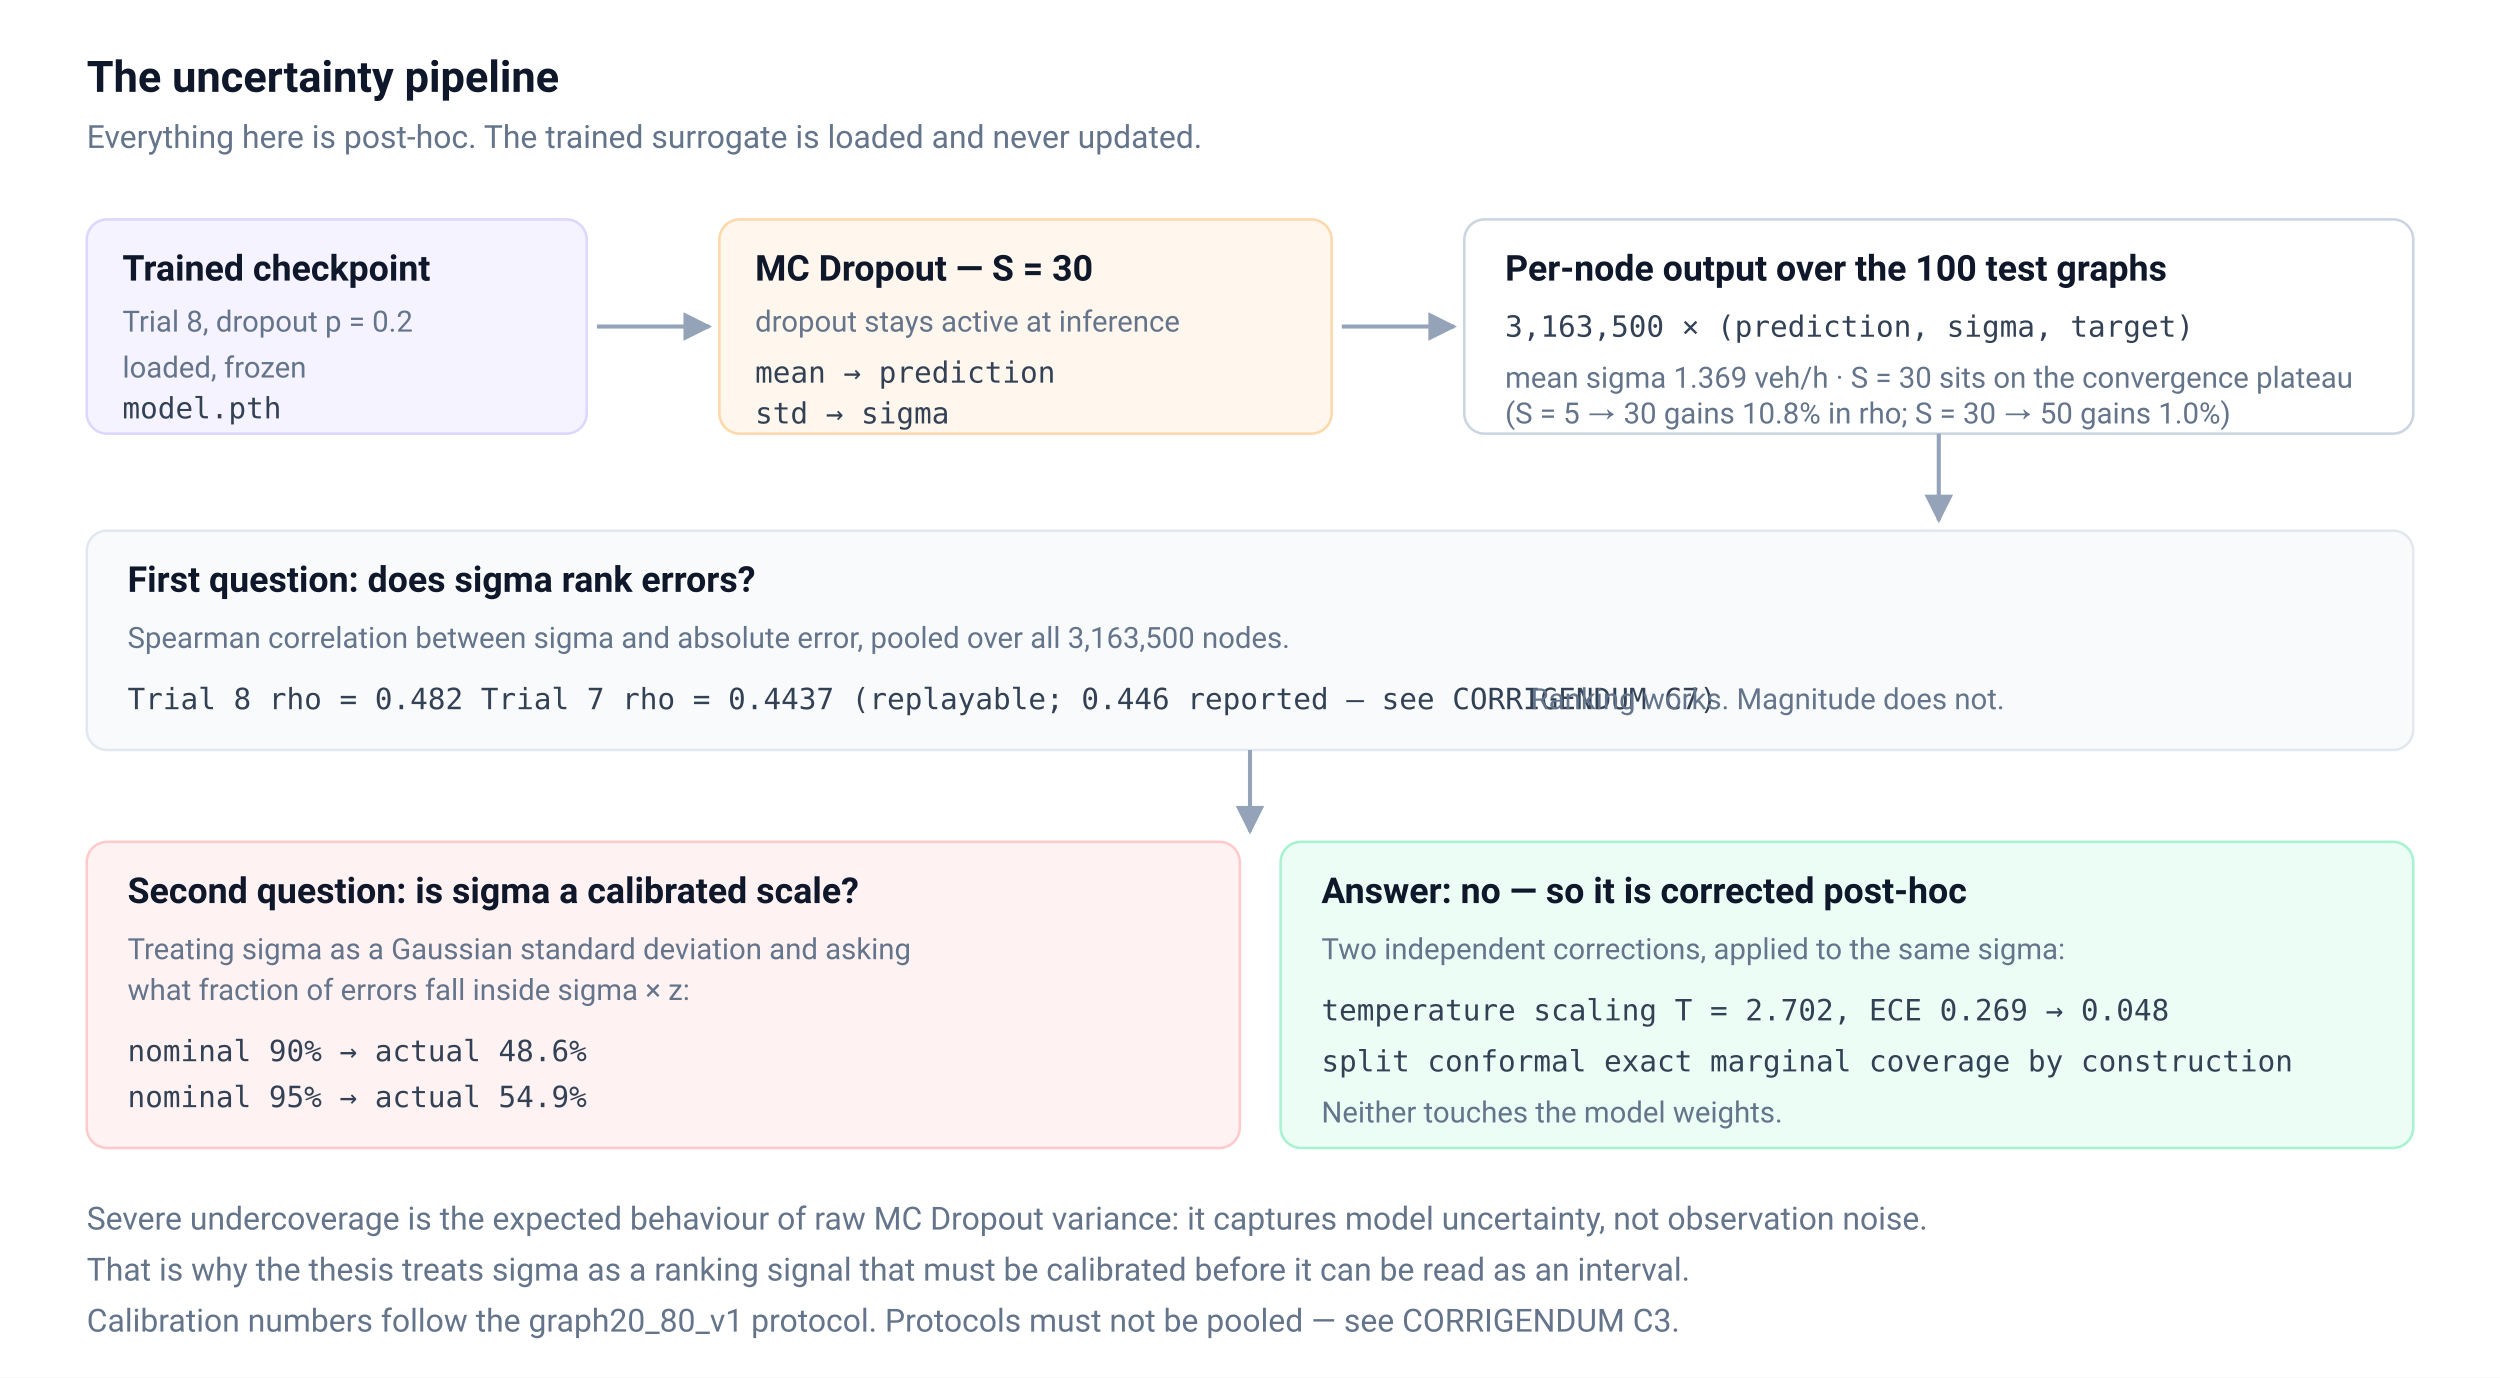
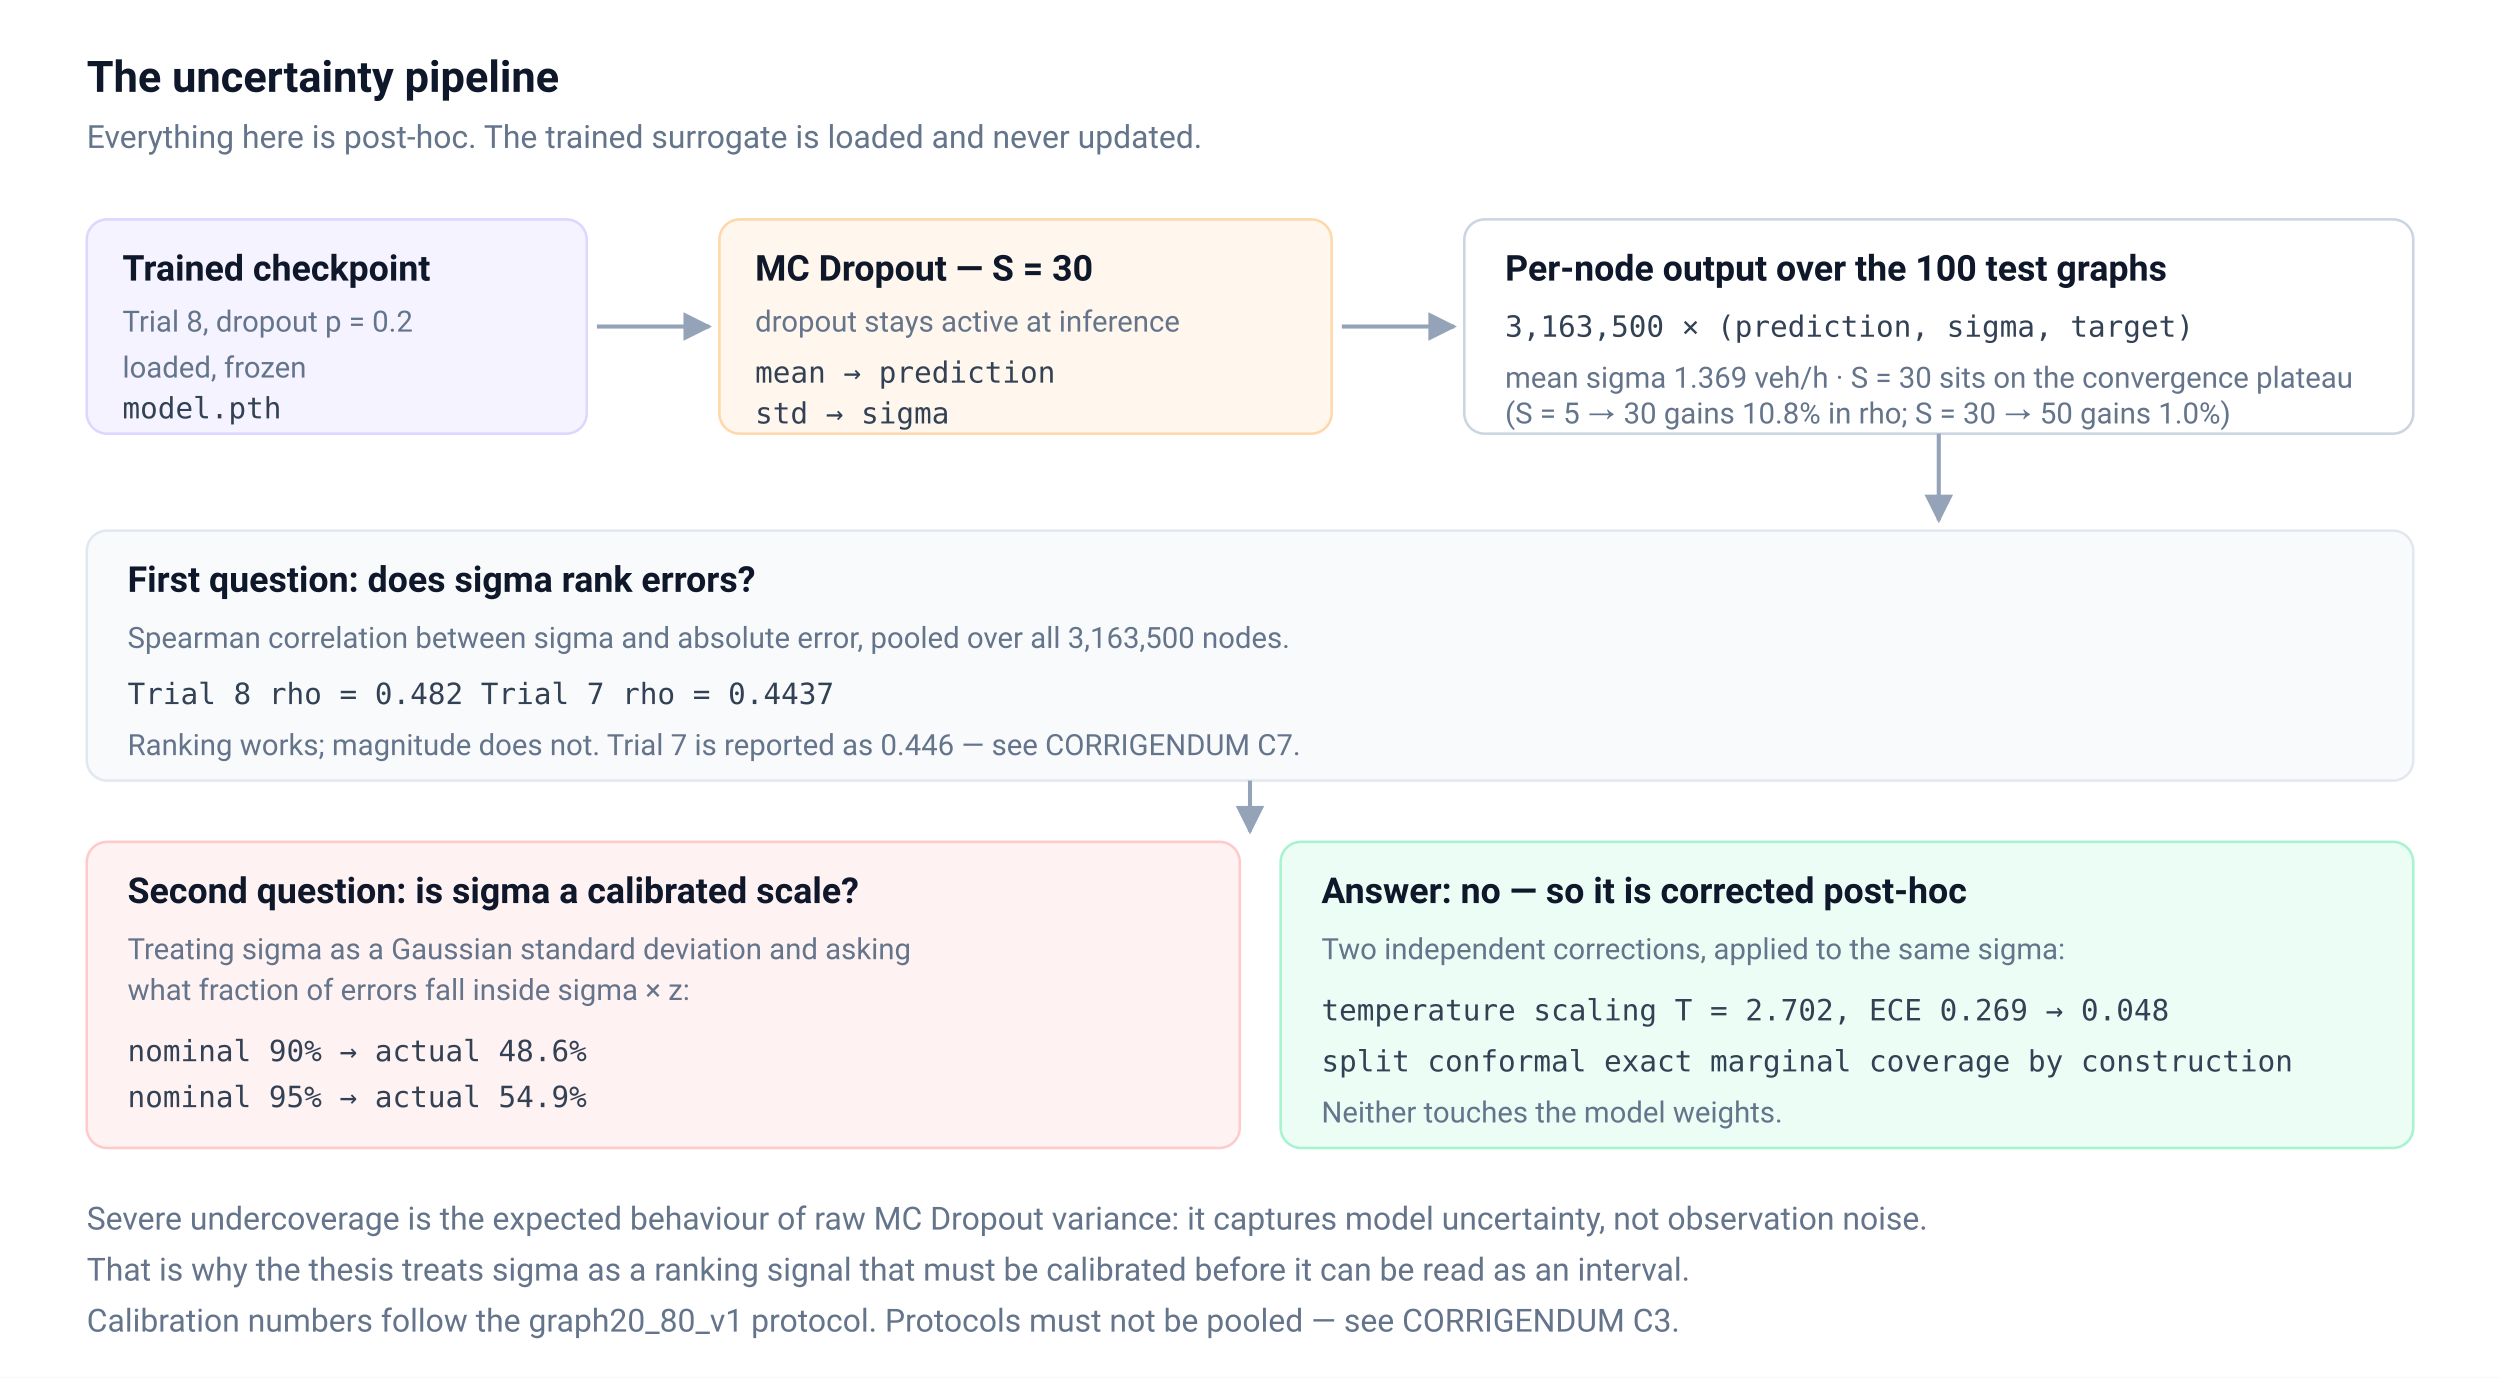
<svg xmlns="http://www.w3.org/2000/svg" viewBox="0 0 980 540" width="980" height="540" font-family="-apple-system, BlinkMacSystemFont, 'Segoe UI', Roboto, Helvetica, Arial, sans-serif">
  <rect width="980" height="540" fill="#ffffff" />
  <style>
    .h    { fill:#0f172a; font-size:17px; font-weight:600; }
    .cap  { fill:#64748b; font-size:12.5px; }
    .lbl  { fill:#0f172a; font-size:14px; font-weight:600; }
    .sub  { fill:#64748b; font-size:11.5px; }
    .mono { font-family:ui-monospace,SFMono-Regular,Menlo,Consolas,monospace; font-size:11.5px; fill:#334155; }
    .ar   { stroke:#94a3b8; stroke-width:1.6; fill:none; marker-end:url(#a); }
  </style>
  <defs>
    <marker id="a" viewBox="0 0 10 10" refX="9" refY="5" markerWidth="7" markerHeight="7" orient="auto">
      <path d="M0,0 L10,5 L0,10 z" fill="#94a3b8" />
    </marker>
  </defs>
  <text class="h" x="34" y="36">The uncertainty pipeline</text>
  <text class="cap" x="34" y="58">Everything here is post-hoc. The trained surrogate is loaded and never updated.</text>
  <rect x="34" y="86" width="196" height="84" rx="8" fill="#f5f3ff" stroke="#ddd6fe" />
  <text class="lbl" x="48" y="110">Trained checkpoint</text>
  <text class="sub" x="48" y="130">Trial 8, dropout p = 0.2</text>
  <text class="sub" x="48" y="148">loaded, frozen</text>
  <text class="mono" x="48" y="164">model.pth</text>
  <path class="ar" d="M234,128 L278,128" />
  <rect x="282" y="86" width="240" height="84" rx="8" fill="#fff7ed" stroke="#fed7aa" />
  <text class="lbl" x="296" y="110">MC Dropout — S = 30</text>
  <text class="sub" x="296" y="130">dropout stays active at inference</text>
  <text class="mono" x="296" y="150">mean → prediction</text>
  <text class="mono" x="296" y="166">std  → sigma</text>
  <path class="ar" d="M526,128 L570,128" />
  <rect x="574" y="86" width="372" height="84" rx="8" fill="#ffffff" stroke="#cbd5e1" />
  <text class="lbl" x="590" y="110">Per-node output over the 100 test graphs</text>
  <text class="mono" x="590" y="132">3,163,500 × (prediction, sigma, target)</text>
  <text class="sub" x="590" y="152">mean sigma 1.369 veh/h · S = 30 sits on the convergence plateau</text>
  <text class="sub" x="590" y="166">(S = 5 → 30 gains 10.8% in rho; S = 30 → 50 gains 1.0%)</text>
  <path class="ar" d="M760,170 L760,204" />
-   <rect x="34" y="208" width="912" height="86" rx="8" fill="#f8fafc" stroke="#e2e8f0" />
+   <rect x="34" y="208" width="912" height="98" rx="8" fill="#f8fafc" stroke="#e2e8f0" />
  <text class="lbl" x="50" y="232">First question: does sigma rank errors?</text>
  <text class="sub" x="50" y="254">Spearman correlation between sigma and absolute error, pooled over all 3,163,500 nodes.</text>
-   <text class="mono" x="50" y="278">Trial 8 rho = 0.482      Trial 7 rho = 0.4437 (replayable; 0.446 reported — see CORRIGENDUM C7)</text>
-   <text class="sub" x="600" y="278">Ranking works. Magnitude does not.</text>
-   <path class="ar" d="M490,294 L490,326" />
+   <text class="mono" x="50" y="276">Trial 8 rho = 0.482      Trial 7 rho = 0.4437</text>
+   <text class="sub" x="50" y="296">Ranking works; magnitude does not. Trial 7 is reported as 0.446 — see CORRIGENDUM C7.</text>
+   <path class="ar" d="M490,306 L490,326" />
  <rect x="34" y="330" width="452" height="120" rx="8" fill="#fef2f2" stroke="#fecaca" />
  <text class="lbl" x="50" y="354">Second question: is sigma a calibrated scale?</text>
  <text class="sub" x="50" y="376">Treating sigma as a Gaussian standard deviation and asking</text>
  <text class="sub" x="50" y="392">what fraction of errors fall inside sigma × z:</text>
  <text class="mono" x="50" y="416">nominal 90% → actual 48.6%</text>
  <text class="mono" x="50" y="434">nominal 95% → actual 54.9%</text>
  <rect x="502" y="330" width="444" height="120" rx="8" fill="#ecfdf5" stroke="#a7f3d0" />
  <text class="lbl" x="518" y="354">Answer: no — so it is corrected post-hoc</text>
  <text class="sub" x="518" y="376">Two independent corrections, applied to the same sigma:</text>
  <text class="mono" x="518" y="400">temperature scaling   T = 2.702, ECE 0.269 → 0.048</text>
  <text class="mono" x="518" y="420">split conformal       exact marginal coverage by construction</text>
  <text class="sub" x="518" y="440">Neither touches the model weights.</text>
  <text class="cap" x="34" y="482">Severe undercoverage is the expected behaviour of raw MC Dropout variance: it captures model uncertainty, not observation noise.</text>
  <text class="cap" x="34" y="502">That is why the thesis treats sigma as a ranking signal that must be calibrated before it can be read as an interval.</text>
  <text class="cap" x="34" y="522">Calibration numbers follow the graph20_80_v1 protocol. Protocols must not be pooled — see CORRIGENDUM C3.</text>
</svg>
